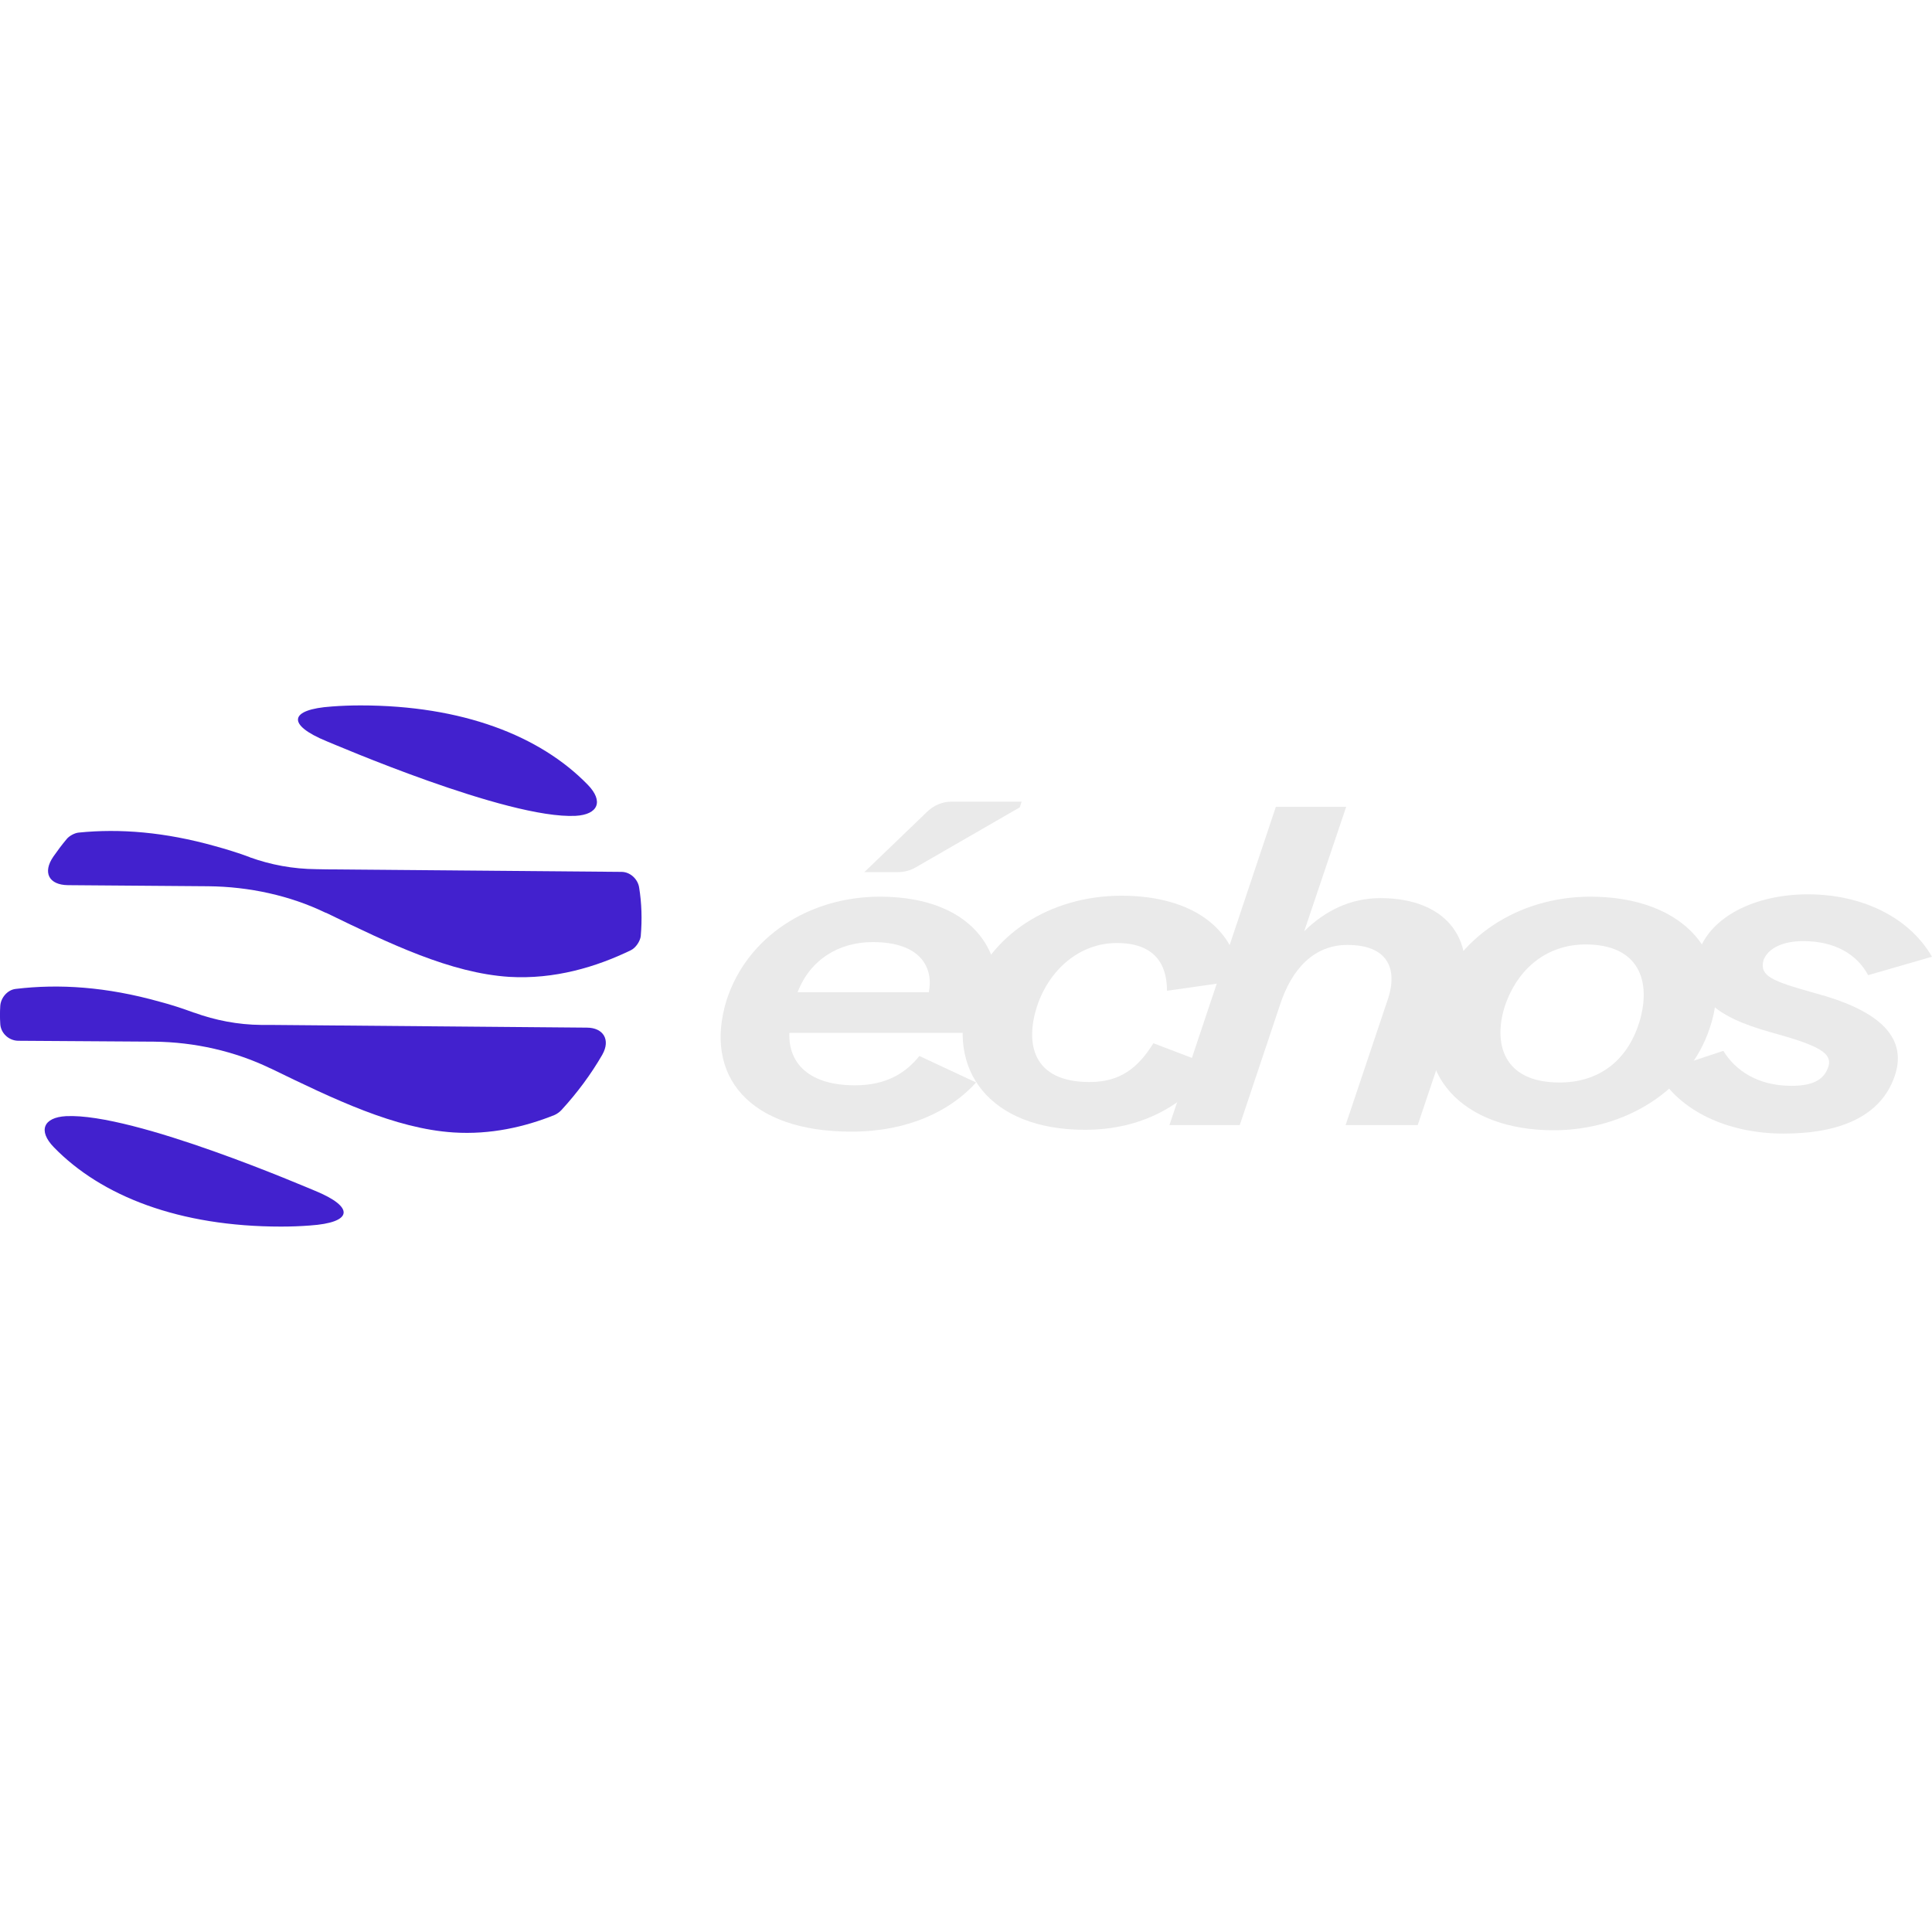
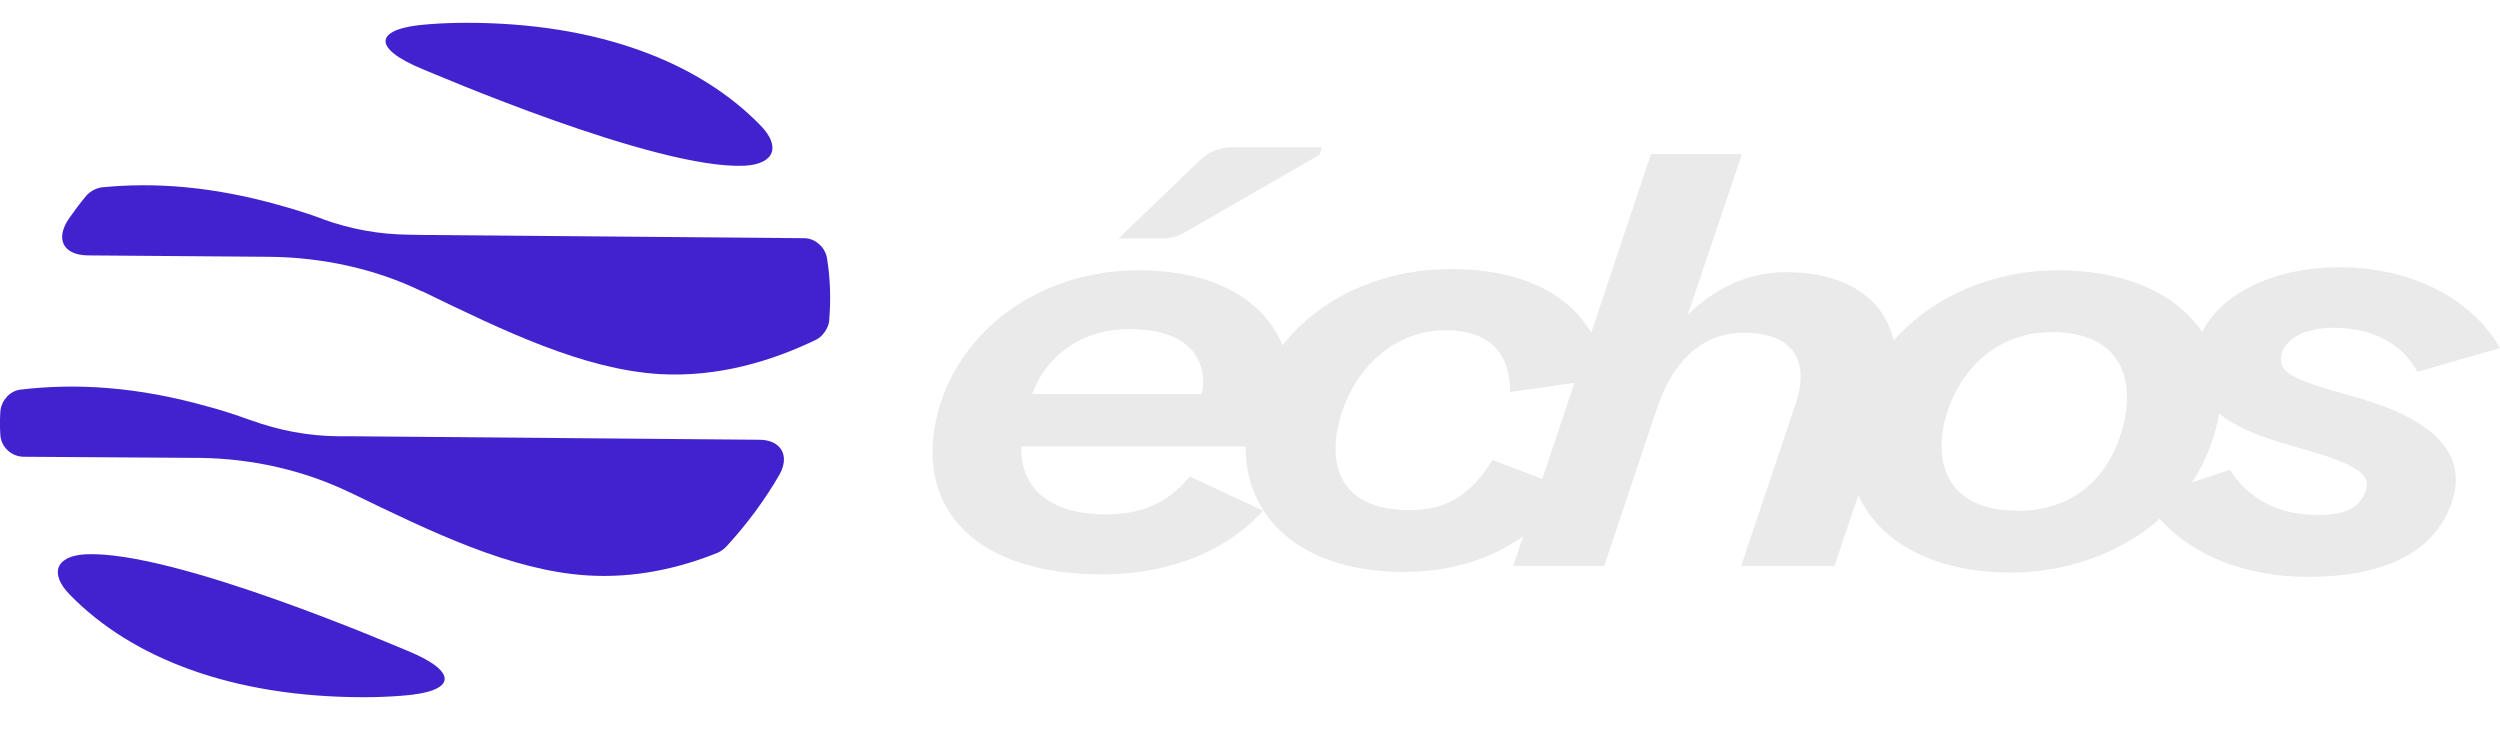
- <svg xmlns="http://www.w3.org/2000/svg" id="Calque_2" data-name="Calque 2" viewBox="0 0 500 500">
+ <svg xmlns="http://www.w3.org/2000/svg" id="Calque_2" data-name="Calque 2" viewBox="0 178 500 148">
  <defs>
    <style>
      .cls-1 {
        fill: #eaeaea;
      }

      .cls-2 {
        fill: #4221ce;
      }
    </style>
  </defs>
  <g id="logotypeB">
    <path class="cls-1" d="M188.07,258.74c5.35-16.4,21.42-26.68,39.62-26.68,24.78,0,34.72,15.66,28.91,33.53l-.61,1.71h-51.7c-.31,7.96,5.2,13.58,16.98,13.58,8.41,0,13.31-3.43,16.67-7.59l14.68,6.85c-6.73,7.47-17.75,12.73-32.28,12.73-26.46,0-38.39-14.44-32.27-34.14ZM225.85,243.81c-8.72,0-16.21,4.53-19.43,12.98h33.96c1.22-6.12-1.84-12.98-14.53-12.98ZM240.03,210c1.69-1.63,3.95-2.54,6.3-2.54h18.06l-.46,1.47-26.95,15.55c-1.38.8-2.95,1.22-4.55,1.22h-8.73l16.33-15.7Z" />
    <path class="cls-1" d="M250.79,257.76c5.05-15.66,20.8-25.95,39.46-25.95s29.83,8.93,30.59,21.91l-18.82,2.69c0-7.22-3.52-12.36-13-12.36s-17.44,6.73-20.65,16.4c-3.06,9.54-1.22,19.58,13.61,19.58,7.95,0,12.54-3.67,16.52-10.04l15.75,6c-7.8,10.16-18.81,16.4-33.5,16.4-24.78,0-36.1-15.78-29.98-34.63Z" />
    <path class="cls-1" d="M330.19,208.81h18.2l-10.86,32.19c5.35-5.26,11.93-8.57,19.73-8.57,17.28,0,25.7,11.14,20.35,26.93l-10.71,31.82h-18.66l11.01-32.8c2.45-7.59,0-13.83-10.56-13.83-8.56,0-14.38,6.12-17.44,15.54l-10.4,31.09h-18.2l27.54-82.37Z" />
    <path class="cls-1" d="M371.34,258.86c5.35-16.15,21.57-26.8,40.23-26.8,24.63,0,37.32,15.42,30.9,34.02-5.2,15.91-21.72,26.43-40.38,26.43-23.86,0-37.02-14.81-30.75-33.65ZM424.27,264.49c3.21-10.65-.15-20.07-13.92-20.07-9.79,0-17.59,6-20.96,16.15-2.91,9.42-.46,19.58,14.23,19.58,9.79,0,17.44-5.26,20.65-15.66Z" />
    <path class="cls-1" d="M429.02,277.59l16.98-5.63c3.06,5.02,8.87,9.05,17.59,9.05,5.2,0,8.26-1.34,9.48-4.65,1.53-3.91-2.75-5.88-14.68-9.18-14.99-4.16-21.57-9.79-18.81-20.68,3.06-9.3,14.68-15.05,28.3-15.05s26,5.63,32.12,16.15l-16.52,4.77c-2.91-5.39-8.57-8.81-16.83-8.81-5.05,0-9.02,1.71-10.25,4.9-1.07,4.16,1.99,5.38,13.31,8.56,15.14,4.04,24.32,10.65,20.65,21.42-3.52,10.4-14.07,14.93-28.76,14.93s-27.07-6-32.58-15.79Z" />
    <g>
      <path class="cls-2" d="M85.85,182.84c2.47-.19,4.94-.28,7.46-.28,26.29,0,46.48,7.83,58.83,20.56,4.1,4.24,2.7,7.69-3.17,8.02-17.67.89-62.84-18.69-64.42-19.3-10.35-4.24-9.88-8.25,1.31-9Z" />
      <path class="cls-2" d="M80.2,317.16c-2.47.19-4.94.28-7.46.28-26.29,0-46.48-7.83-58.83-20.56-4.1-4.24-2.7-7.69,3.17-8.02,17.67-.89,62.84,18.69,64.42,19.3,10.35,4.24,9.88,8.25-1.31,9Z" />
      <path class="cls-2" d="M155.91,272.9c-2.98,5.17-6.57,9.98-10.63,14.4-.42.47-1.21,1.03-1.77,1.26-7.74,3.12-16.64,5.13-26.11,4.52-15.2-.98-30.91-8.58-47.41-16.6-.14-.05-.23-.05-.23-.09-8.95-4.29-19.3-6.71-29.93-6.81l-35.15-.23c-2.47-.05-4.57-2.05-4.62-4.52-.09-1.44-.09-2.89,0-4.38.09-2.19,1.86-4.29,4.01-4.52,11.23-1.35,23.45-.56,37.25,3.31,2.89.75,5.87,1.73,8.9,2.84h.05c5.41,1.96,11.28,3.12,17.34,3.17h2.42l81.81.7c4.34,0,6.2,3.17,4.06,6.95Z" />
      <path class="cls-2" d="M165.84,242.18c-.14,1.4-1.31,3.12-2.56,3.73-8.95,4.34-19.77,7.6-31.51,6.9-15.15-.98-30.81-8.53-47.32-16.55-.19-.05-.23-.05-.28-.09-9.09-4.38-19.63-6.71-30.3-6.81l-36.27-.28c-4.99-.05-6.62-3.31-3.78-7.41,1.07-1.54,2.19-3.03,3.4-4.48.65-.84,2.1-1.63,3.17-1.72,10.63-1.07,22.28-.14,35.24,3.5,2.89.79,5.92,1.72,8.95,2.84l.05.05c5.45,1.96,11.19,3.03,17.2,3.08l2.7.05,76.31.65c2.24,0,4.24,1.86,4.57,4.06.65,4.01.79,8.2.42,12.49Z" />
    </g>
  </g>
</svg>
